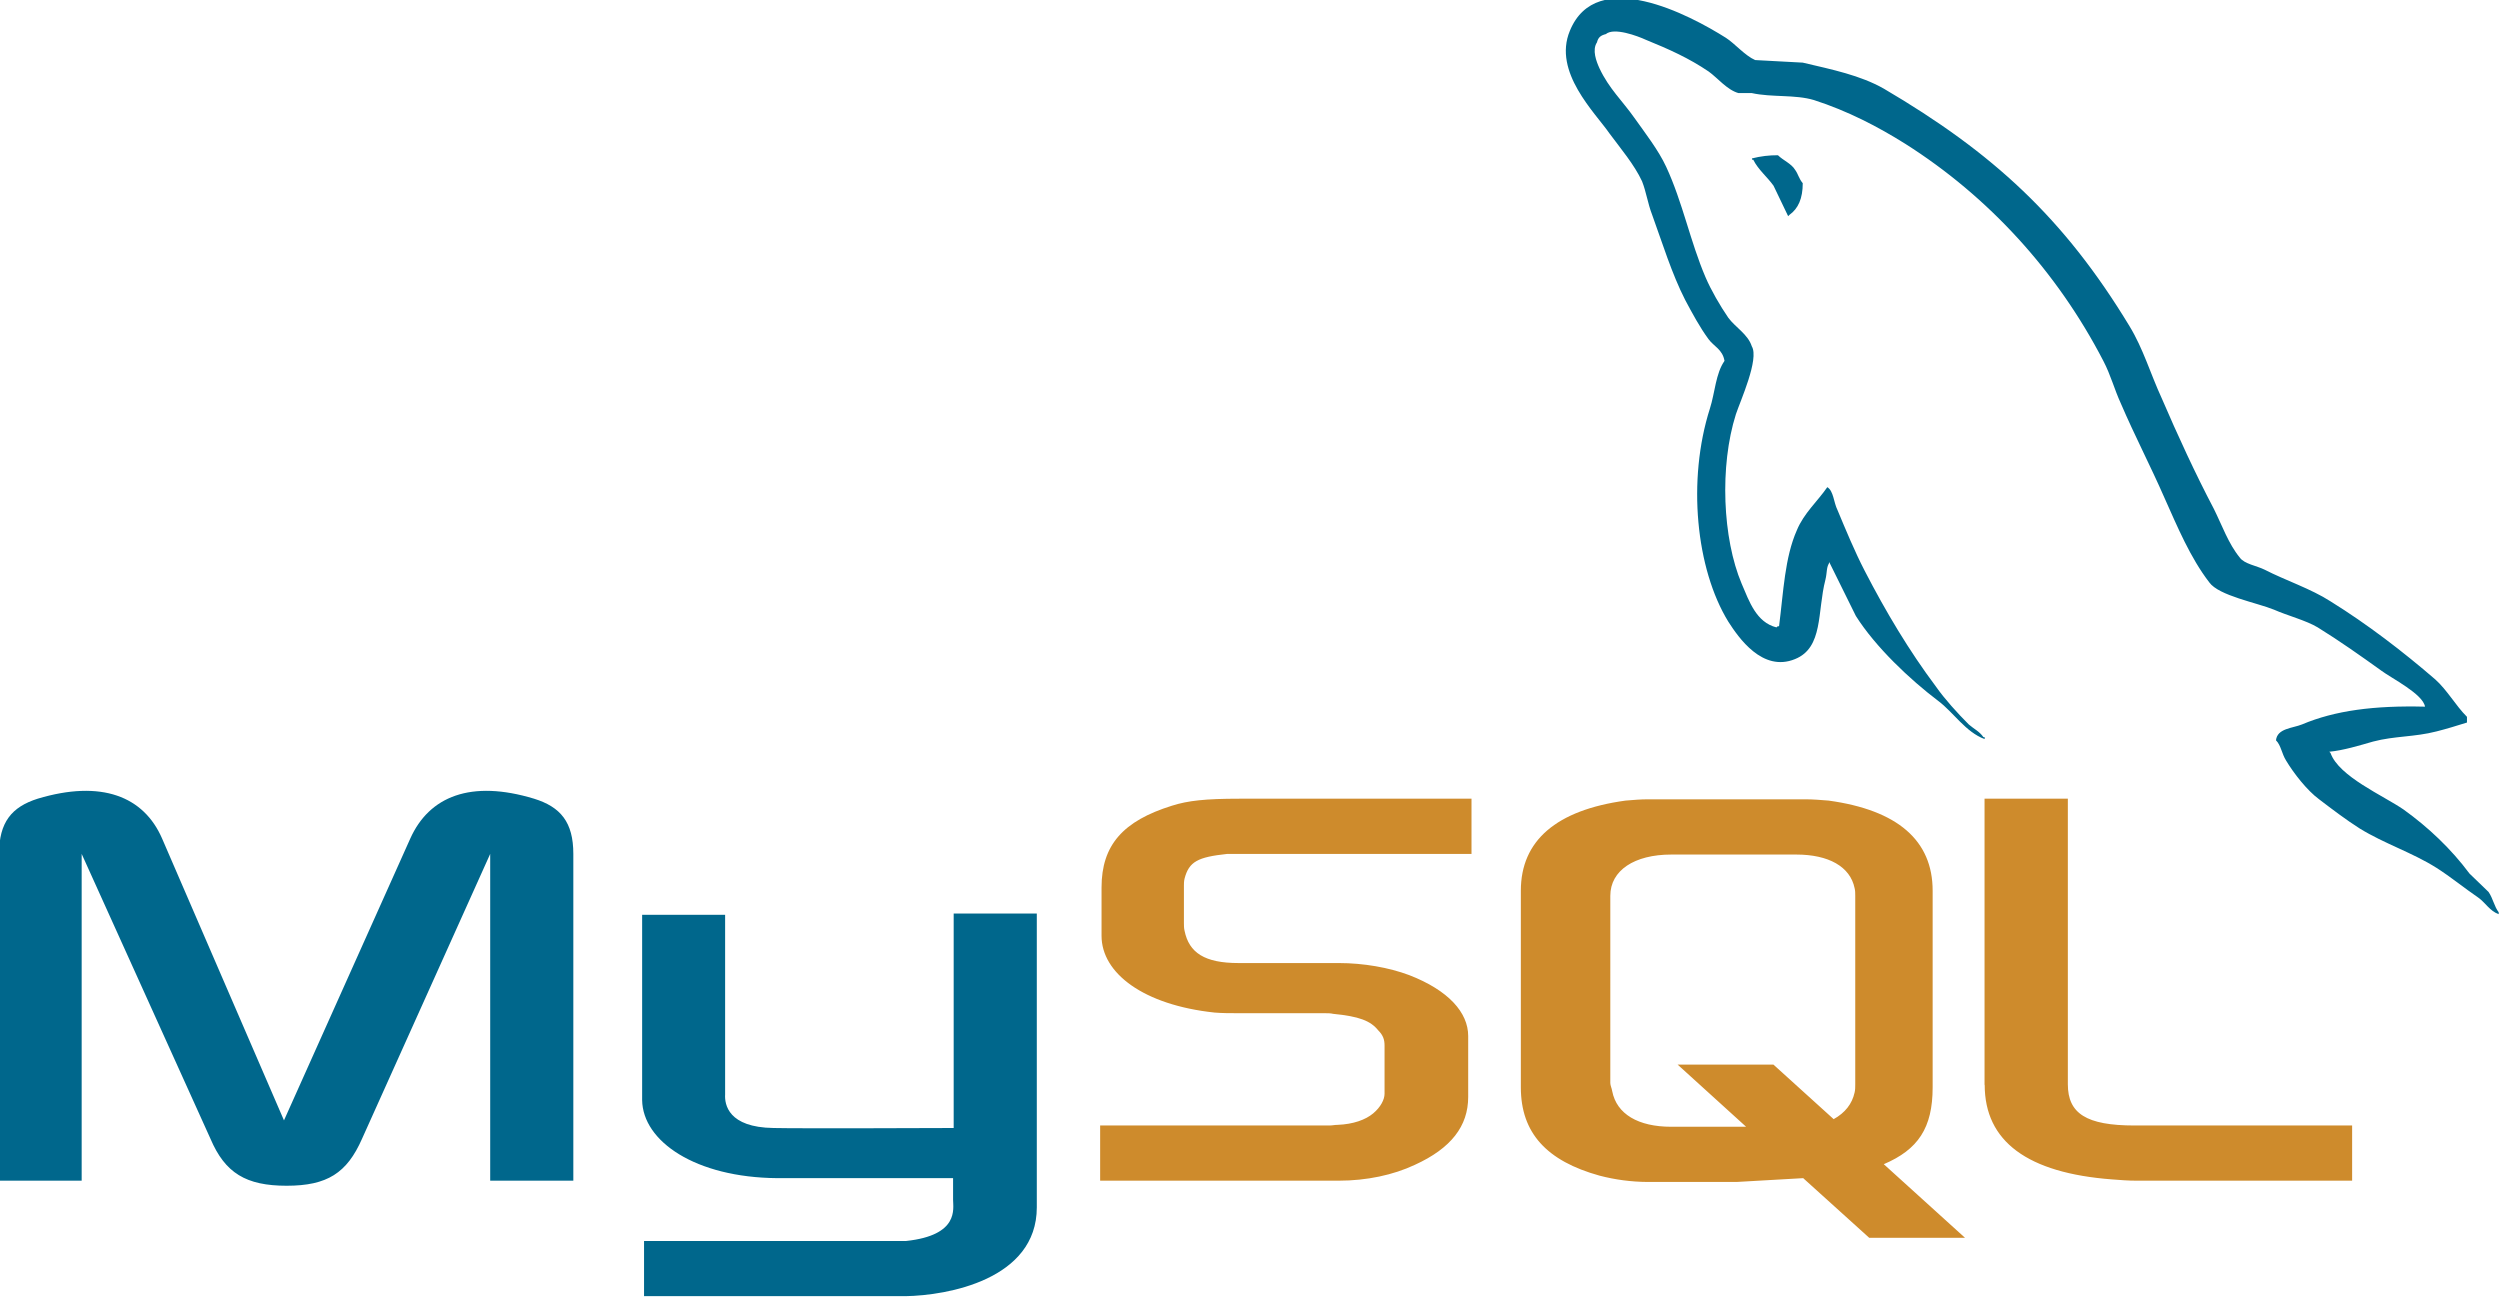
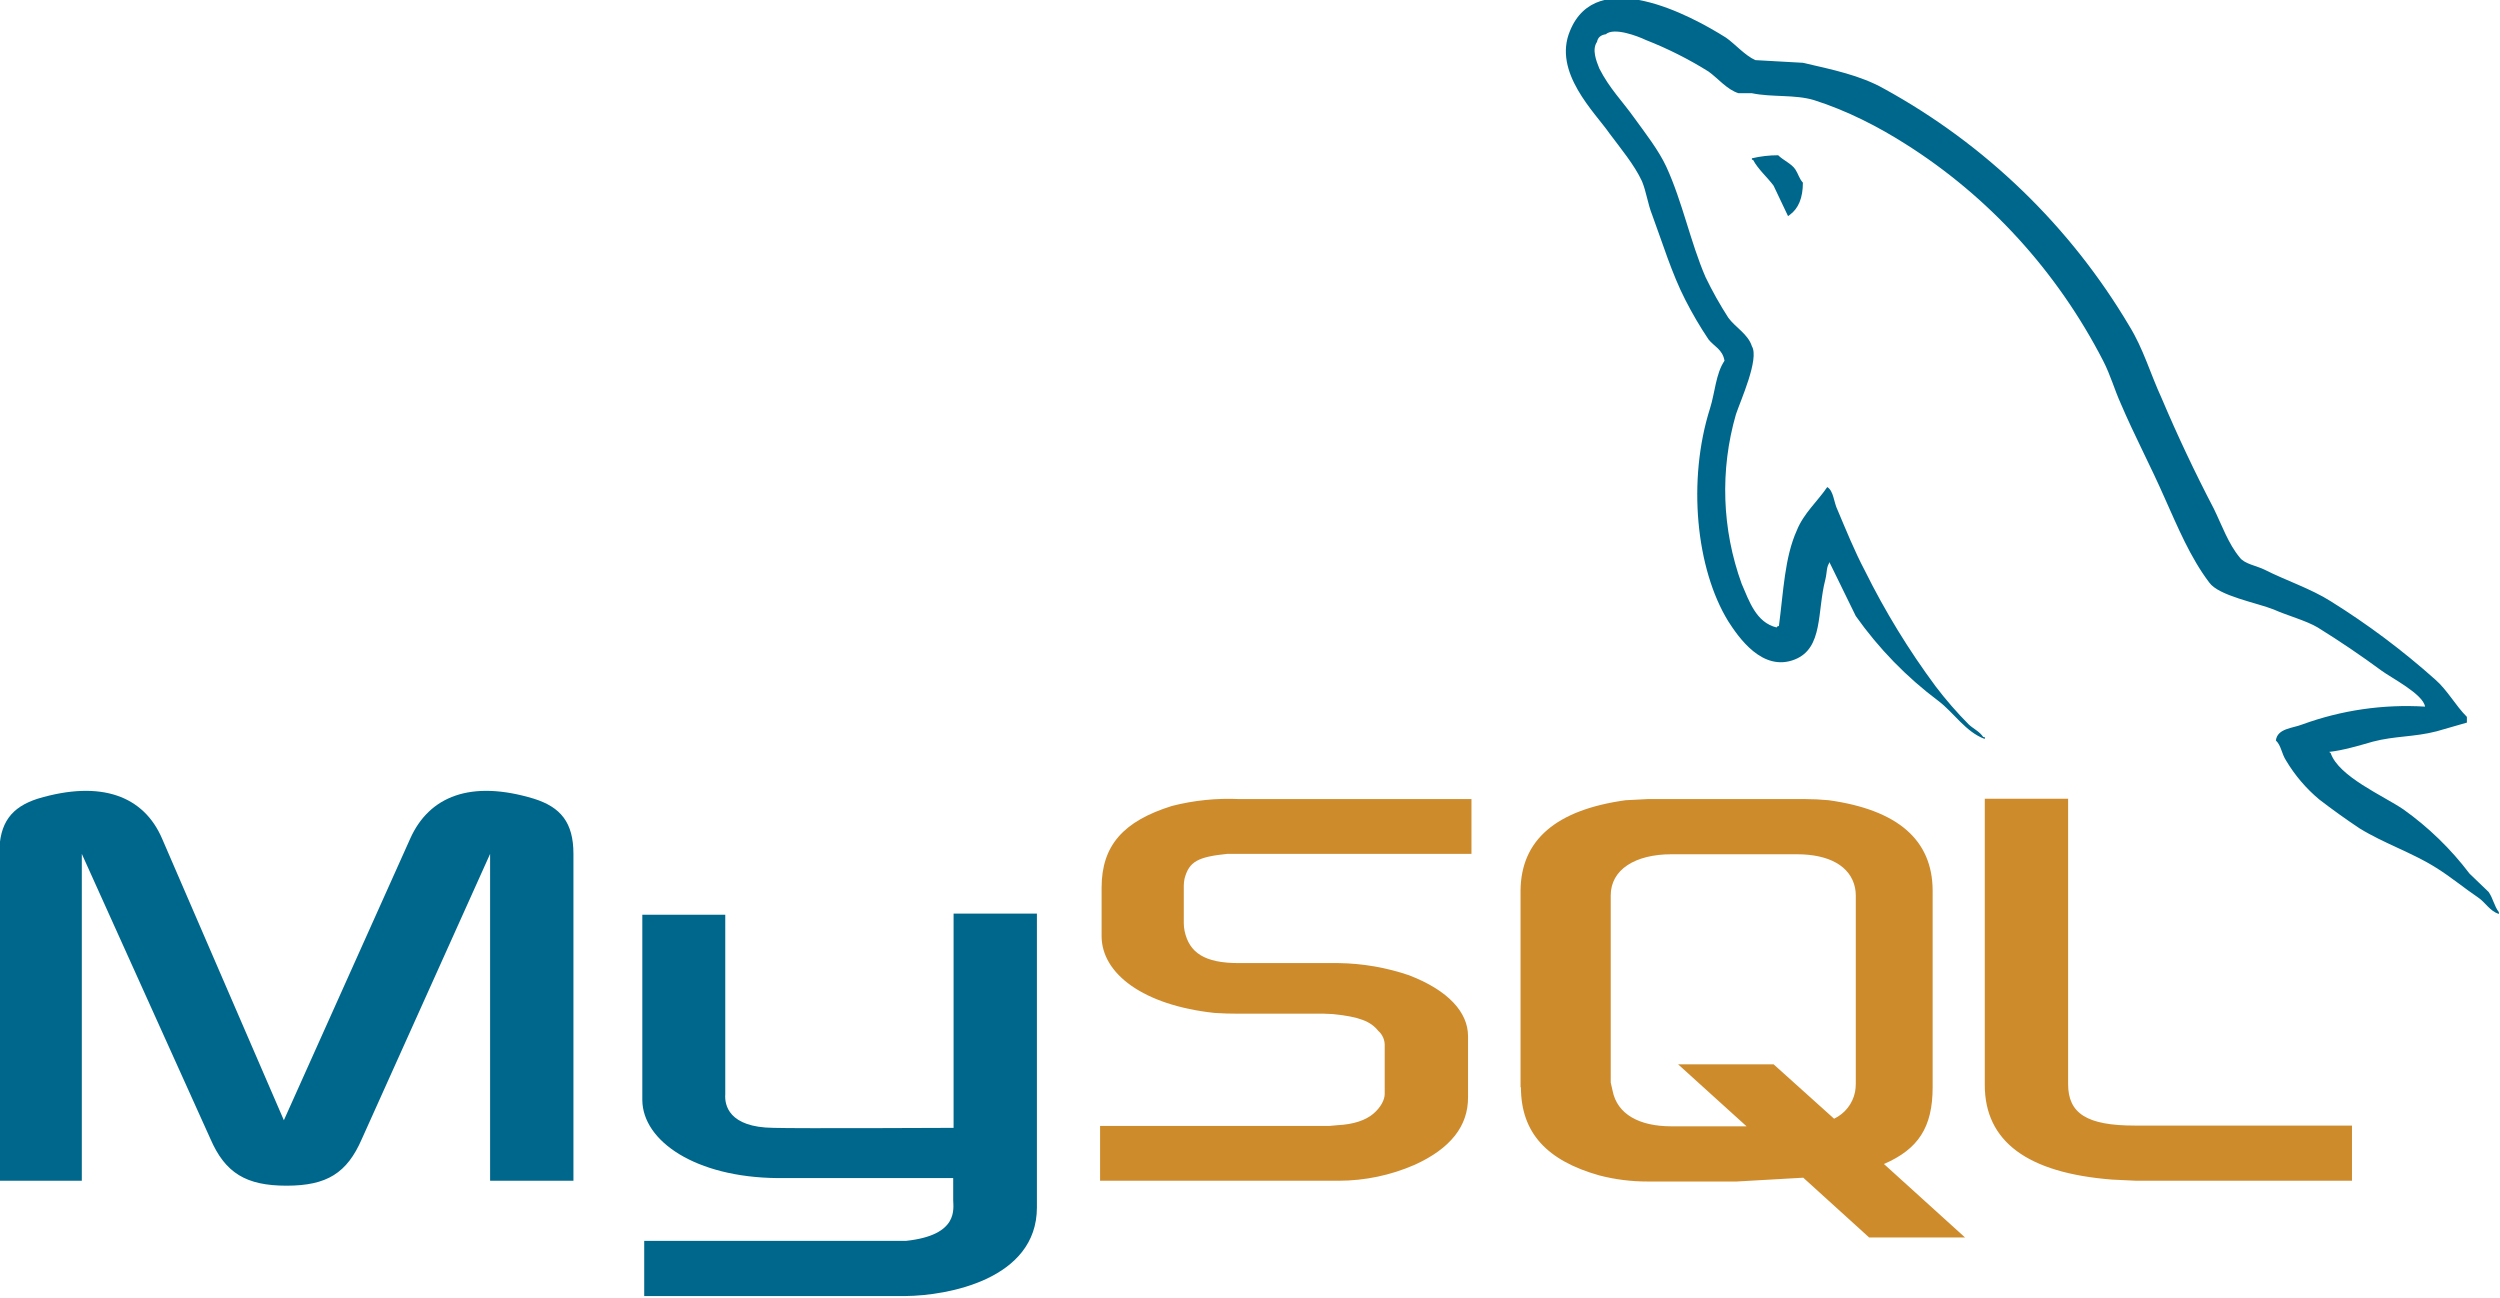
<svg xmlns="http://www.w3.org/2000/svg" viewBox="1.39 0.37 6.57 3.41">
-   <g transform="matrix(.037376 0 0 .037376 1.069994 -1.319339)" fill-rule="evenodd">
-     <path d="M8.504 128.215h5.8v-22.977l9.058 20.033c1.026 2.408 2.5 3.3 5.354 3.3s4.24-.893 5.3-3.3l9.013-20.033v22.977h5.845v-22.977c0-2.23-.893-3.303-2.767-3.883-4.417-1.338-7.362-.178-8.7 2.81l-8.878 19.81-8.567-19.81c-1.294-2.988-4.284-4.148-8.745-2.81-1.83.58-2.722 1.652-2.722 3.883l-.001 22.977zm45.198-18.694h5.845v12.627c-.044.713.223 2.32 3.4 2.363 1.65.045 12.582 0 12.67 0v-15.08h5.845v20.658c0 5.086-6.3 6.2-9.236 6.246h-18.38v-3.88h18.427c3.748-.402 3.302-2.275 3.302-2.9v-1.518h-12.36c-5.756-.045-9.46-2.588-9.503-5.488v-13.03zm125.374-14.635c-3.568-.09-6.336.268-8.656 1.25-.668.27-1.74.27-1.828 1.116.357.355.4.936.713 1.428.535.893 1.473 2.096 2.32 2.72.938.715 1.875 1.428 2.855 2.053 1.74 1.07 3.703 1.695 5.398 2.766.982.625 1.963 1.428 2.945 2.098.5.357.803.938 1.428 1.16v-.135c-.312-.4-.402-.98-.713-1.428-.447-.445-.893-.848-1.34-1.293-1.293-1.74-2.9-3.258-4.64-4.506-1.428-.982-4.55-2.32-5.13-3.97l-.088-.09c.98-.09 2.14-.447 3.078-.715 1.518-.4 2.9-.312 4.46-.713.715-.18 1.428-.402 2.143-.625v-.4c-.803-.803-1.383-1.874-2.23-2.632-2.275-1.963-4.775-3.882-7.363-5.488-1.383-.892-3.168-1.473-4.64-2.23-.537-.268-1.428-.402-1.74-.848-.805-.98-1.25-2.275-1.83-3.436-1.293-2.454-2.543-5.175-3.658-7.763-.803-1.74-1.295-3.48-2.275-5.086-4.596-7.585-9.594-12.18-17.268-16.687-1.65-.937-3.613-1.34-5.7-1.83l-3.346-.18c-.715-.312-1.428-1.16-2.053-1.562-2.543-1.606-9.102-5.086-10.977-.49-1.205 2.9 1.785 5.755 2.8 7.228.76 1.026 1.74 2.186 2.277 3.346.3.758.4 1.562.713 2.365.713 1.963 1.383 4.15 2.32 5.98.5.937 1.025 1.92 1.65 2.767.357.49.982.714 1.115 1.517-.625.893-.668 2.23-1.025 3.347-1.607 5.042-.982 11.288 1.293 14.99.715 1.115 2.4 3.57 4.686 2.632 2.008-.803 1.56-3.346 2.14-5.577.135-.535.045-.892.312-1.25v.09l1.83 3.703c1.383 2.186 3.793 4.462 5.8 5.98 1.07.803 1.918 2.187 3.256 2.677v-.135h-.088c-.268-.4-.67-.58-1.027-.892-.803-.803-1.695-1.785-2.32-2.677-1.873-2.498-3.523-5.265-4.996-8.12-.715-1.383-1.34-2.9-1.918-4.283-.27-.536-.27-1.34-.715-1.606-.67.98-1.65 1.83-2.143 3.034-.848 1.918-.936 4.283-1.248 6.737-.18.045-.1 0-.18.09-1.426-.356-1.918-1.83-2.453-3.078-1.338-3.168-1.562-8.254-.402-11.913.312-.937 1.652-3.882 1.117-4.774-.27-.848-1.16-1.338-1.652-2.008-.58-.848-1.203-1.918-1.605-2.855-1.07-2.5-1.605-5.265-2.766-7.764-.537-1.16-1.473-2.365-2.232-3.435-.848-1.205-1.783-2.053-2.453-3.48-.223-.49-.535-1.294-.178-1.83.088-.357.268-.49.623-.58.58-.49 2.232.134 2.812.4 1.65.67 3.033 1.294 4.416 2.23.625.446 1.295 1.294 2.098 1.518h.938c1.428.312 3.033.09 4.37.49 2.365.76 4.506 1.874 6.426 3.08 5.844 3.703 10.664 8.968 13.92 15.26.535 1.026.758 1.963 1.25 3.034.938 2.187 2.098 4.417 3.033 6.56.938 2.097 1.83 4.24 3.168 5.98.67.937 3.346 1.427 4.55 1.918.893.4 2.275.76 3.08 1.25 1.516.937 3.033 2.008 4.46 3.034.713.534 2.945 1.65 3.078 2.54zm-45.5-38.772a7.09 7.09 0 0 0-1.828.223v.09h.088c.357.714.982 1.205 1.428 1.83l1.027 2.142.088-.09c.625-.446.938-1.16.938-2.23-.268-.312-.312-.625-.535-.937-.268-.446-.848-.67-1.206-1.026z" fill="#00678c" />
-     <path d="M85.916 128.215h16.776c1.963 0 3.838-.4 5.354-1.115 2.543-1.16 3.748-2.72 3.748-4.773v-4.283c0-1.65-1.383-3.213-4.148-4.283-1.428-.535-3.213-.848-4.953-.848h-7.05c-2.365 0-3.48-.715-3.793-2.275-.044-.178-.044-.357-.044-.535v-2.633c0-.135 0-.312.044-.49.312-1.205.937-1.518 3-1.74h17.177v-3.883h-16.33c-2.365 0-3.614.135-4.73.492-3.436 1.07-4.953 2.766-4.953 5.754v3.393c0 2.63 2.945 4.863 7.942 5.398.535.045 1.115.045 1.695.045h6.024c.223 0 .445 0 .623.045 1.83.178 2.633.49 3.168 1.158.357.357.447.67.447 1.072v3.39c0 .4-.268.938-.803 1.383s-1.385.758-2.5.803c-.223 0-.355.045-.58.045H85.916zm62.195-6.736c0 3.97 3 6.2 8.97 6.648.58.045 1.115.088 1.695.088h15.17v-3.88h-15.303c-3.393 0-4.686-.848-4.686-2.9v-20.078H148.1v20.123zm-32.615.177v-13.83c0-3.525 2.498-5.668 7.363-6.336.535-.045 1.07-.09 1.56-.09h11.064c.58 0 1.072.045 1.652.09 4.863.668 7.316 2.81 7.316 6.336v13.83c0 2.855-1.025 4.373-3.436 5.4l5.71 5.174h-6.736l-4.64-4.193-4.686.268h-6.246a13.66 13.66 0 0 1-3.391-.445c-3.7-1.028-5.53-2.99-5.53-6.204zm6.29-.31c0 .178.1.355.135.58.312 1.605 1.828 2.498 4.148 2.498h5.266l-4.818-4.373h6.736l4.238 3.838c.805-.447 1.295-1.072 1.473-1.875.045-.178.045-.4.045-.58v-13.252c0-.178 0-.355-.045-.535-.312-1.516-1.828-2.363-4.104-2.363h-8.79c-2.588 0-4.283 1.115-4.283 2.898z" fill="#ce8b2c" />
+   <g fill-rule="evenodd">
+     <path fill="#00678c" d="M1.388 3.473h.217v-.859l.338.749c.039.09.094.123.2.123s.159-.033.198-.123l.337-.749v.859h.219v-.859c0-.083-.034-.123-.104-.145-.165-.05-.275-.007-.325.105l-.332.74-.32-.74c-.048-.112-.16-.155-.327-.105-.068.022-.101.062-.101.145zm1.69-.699h.218v.472c-.002.027.008.087.127.088.061.002.47 0 .473 0v-.563h.219v.772c0 .19-.236.232-.345.233h-.687v-.145h.688c.14-.015.124-.085.124-.108v-.057h-.462c-.215-.002-.354-.097-.355-.205zm4.685-.547a.8.8 0 0 0-.323.047c-.025.01-.065.01-.069.042.014.013.015.035.027.053a.4.4 0 0 0 .087.102q.052.04.106.076c.065.04.139.064.202.104.037.023.073.053.11.078.019.013.03.035.054.043v-.005c-.012-.015-.015-.036-.027-.053l-.05-.048a.8.8 0 0 0-.174-.169c-.053-.036-.17-.086-.191-.148l-.004-.003c.037-.004.08-.017.115-.027.057-.015.109-.012.167-.027l.08-.023v-.015c-.03-.03-.051-.07-.083-.098a2 2 0 0 0-.275-.206c-.052-.033-.119-.055-.174-.083-.02-.01-.053-.015-.065-.032-.03-.036-.047-.085-.068-.128a4 4 0 0 1-.137-.29c-.03-.065-.048-.13-.085-.19a1.7 1.7 0 0 0-.645-.624c-.062-.035-.135-.05-.213-.068L6.003.528C5.976.516 5.949.485 5.926.469c-.095-.06-.34-.19-.41-.018-.046.109.066.215.104.27.029.039.065.082.085.125.012.029.015.059.027.089.027.073.052.155.087.223a1 1 0 0 0 .061.104c.014.018.037.026.042.056-.023.034-.025.084-.038.125-.06.189-.037.422.048.56.027.042.09.134.175.1.075-.03.058-.126.08-.21.005-.02.002-.033.012-.046v.003l.068.139a1 1 0 0 0 .217.223c.04.03.072.082.122.1v-.005h-.004c-.01-.015-.025-.021-.038-.033a1 1 0 0 1-.087-.1 2 2 0 0 1-.186-.304c-.027-.051-.05-.108-.072-.16-.01-.02-.01-.05-.027-.06-.025.037-.062.069-.08.114-.032.071-.035.16-.047.251-.006.002-.003 0-.006.004-.054-.013-.072-.069-.092-.115a.72.72 0 0 1-.015-.445c.012-.036.062-.146.042-.179-.01-.032-.044-.05-.062-.075a1 1 0 0 1-.06-.107c-.04-.093-.06-.196-.103-.29C5.749.765 5.714.72 5.685.68 5.653.635 5.62.603 5.593.55 5.585.53 5.573.5 5.587.48Q5.59.463 5.61.46c.022-.019.084.005.105.015a1 1 0 0 1 .165.083c.024.017.049.048.079.057h.035c.053.011.113.003.163.018.088.028.169.07.24.115.219.138.399.335.52.57.02.039.029.074.047.114.035.082.079.165.114.245.035.078.068.158.118.224.025.035.125.053.17.071.033.015.085.029.115.047q.087.054.167.113c.027.02.11.062.115.095zM6.063.778a.3.3 0 0 0-.069.008V.79h.003c.014.026.037.045.054.068l.038.08.004-.003Q6.128.91 6.128.85c-.01-.011-.012-.023-.02-.035C6.098.8 6.076.791 6.063.778" />
+     <path fill="#ce8b2c" d="M4.281 3.473h.627a.5.5 0 0 0 .2-.042q.141-.064.14-.178v-.16c0-.062-.051-.12-.155-.16a.6.6 0 0 0-.185-.032h-.263c-.089 0-.13-.027-.142-.085q-.002-.01-.002-.02v-.099q0-.008.002-.018c.012-.045.035-.057.112-.065h.642V2.47h-.61a.6.6 0 0 0-.177.018c-.128.04-.185.104-.185.215v.127c0 .099.11.182.297.202q.03.002.063.002h.225l.023.001c.069.007.099.019.119.044a.05.05 0 0 1 .017.04v.126c0 .015-.01.035-.03.052s-.052.028-.094.03l-.022.002h-.602zm2.325-.252q0 .223.335.249l.063.003h.567v-.145H7c-.126 0-.175-.032-.175-.109v-.75h-.219zm-1.22.007V2.71q.002-.199.276-.237l.058-.003h.414q.03 0 .062.003.272.038.273.237v.517c0 .106-.038.163-.128.202l.213.193h-.252l-.173-.157-.175.01H5.72a.5.5 0 0 1-.127-.016c-.138-.039-.206-.112-.206-.232m.236-.012q.002.01.005.022c.012.06.068.093.155.093h.197l-.18-.163h.251l.159.143a.1.1 0 0 0 .055-.07q.002-.011.002-.022v-.495q0-.01-.002-.02c-.012-.057-.068-.088-.153-.088h-.329c-.097 0-.16.041-.16.108z" />
  </g>
</svg>
